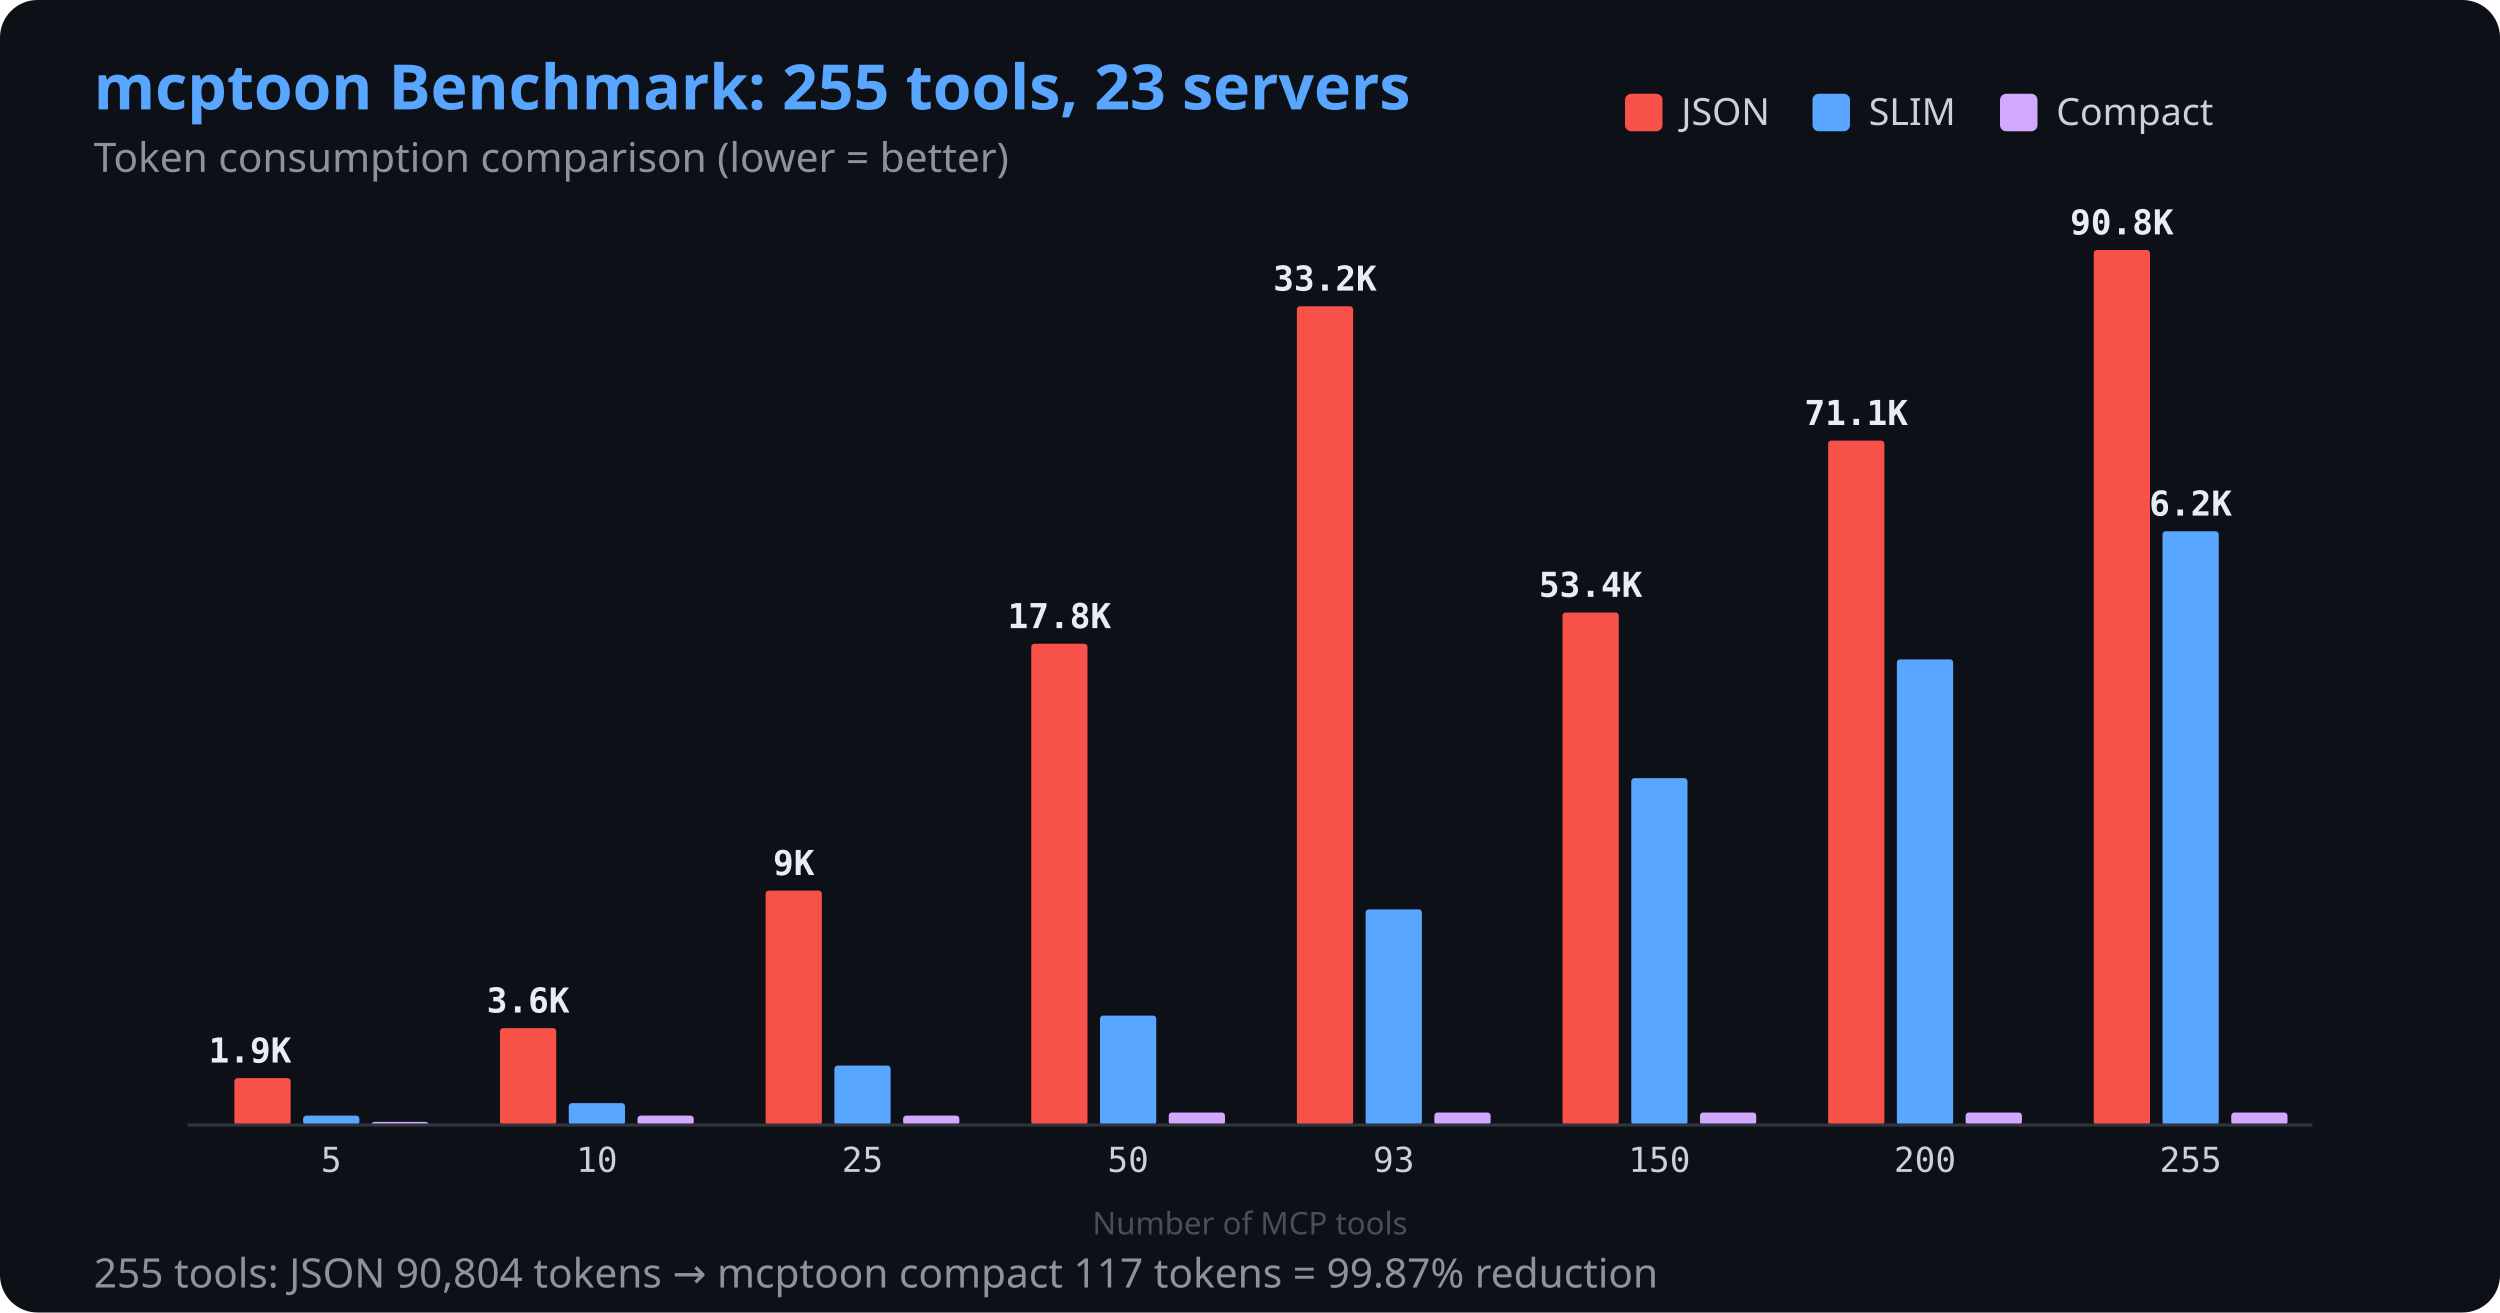
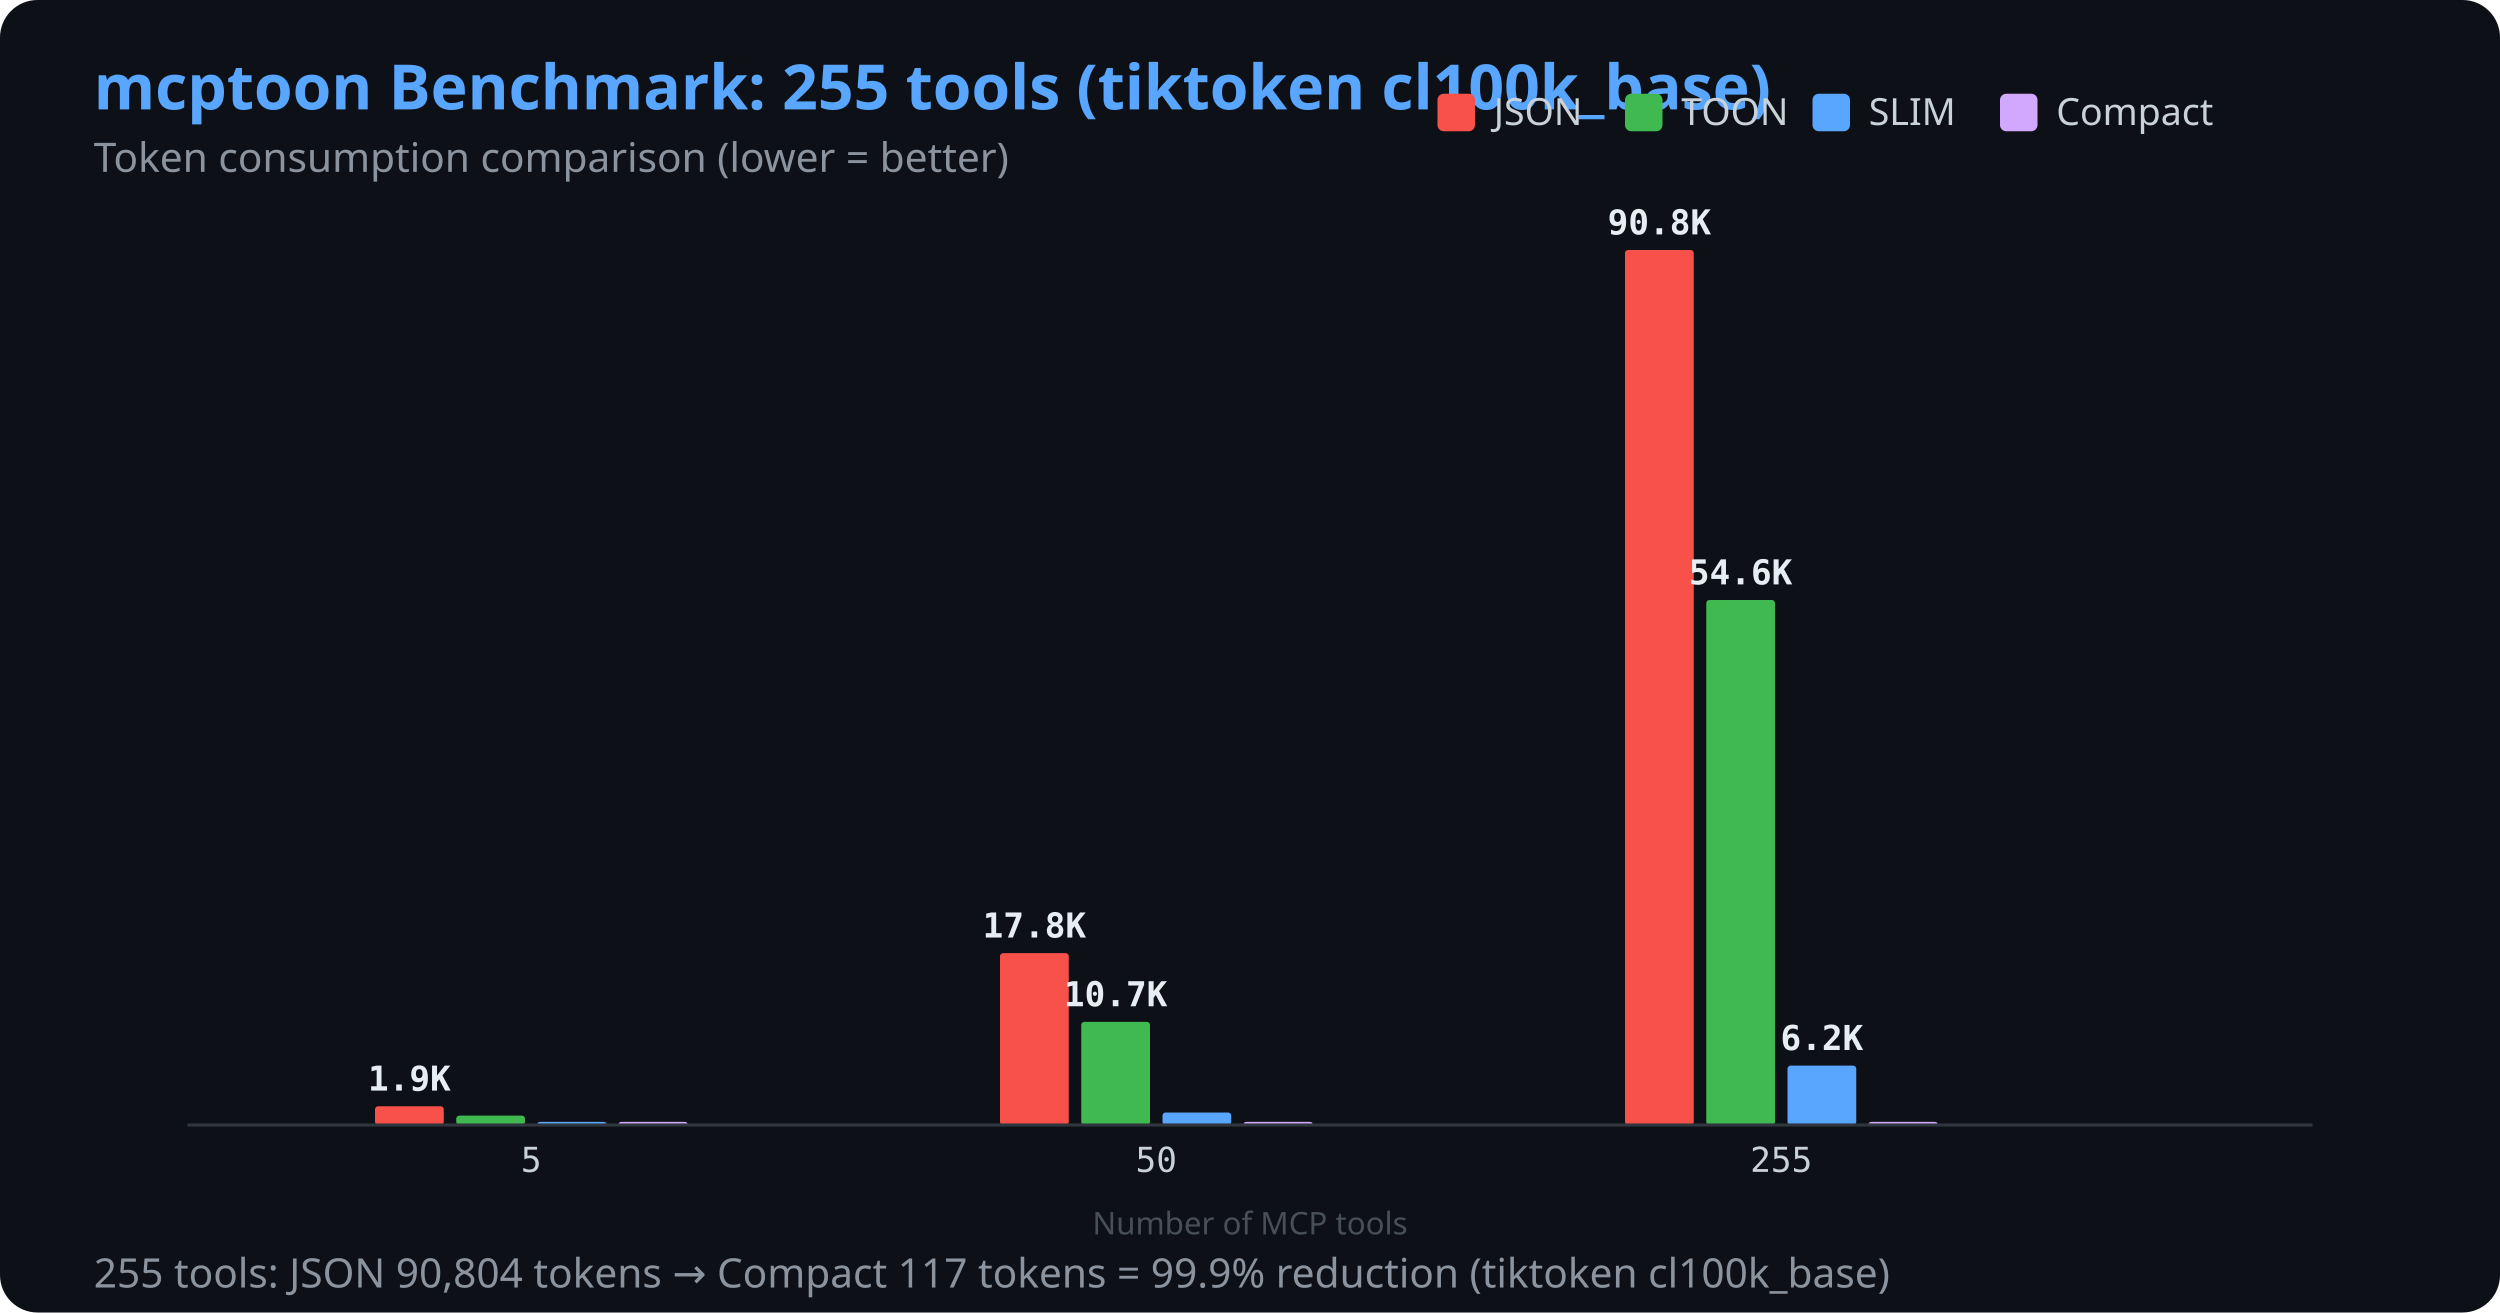
<svg xmlns="http://www.w3.org/2000/svg" width="800" height="420" viewBox="0 0 800 420">
  <style>
    .bg { fill: #0d1117; }
    .title { fill: #58a6ff; font: bold 20px sans-serif; }
    .subtitle { fill: #8b949e; font: 13px sans-serif; }
    .bar-json { fill: #f85149; }
    .bar-toon { fill: #3fb950; }
    .bar-slim { fill: #58a6ff; }
    .bar-compact { fill: #d2a8ff; }
    .label { fill: #c9d1d9; font: 11px monospace; }
    .value { fill: #e6edf3; font: bold 11px monospace; }
    .axis { fill: #484f58; font: 10px sans-serif; }
    .legend { fill: #c9d1d9; font: 12px sans-serif; }
  </style>
  <rect class="bg" width="800" height="420" rx="12" />
-   <text class="title" x="30" y="35">mcptoon Benchmark: 255 tools, 23 servers</text>
+   <text class="title" x="30" y="35">mcptoon Benchmark: 255 tools (tiktoken cl100k_base)</text>
  <text class="subtitle" x="30" y="55">Token consumption comparison (lower = better)</text>
-   <rect class="bar-json" x="520" y="30" width="12" height="12" rx="2" />
-   <text class="legend" x="538" y="40">JSON</text>
+   <rect class="bar-json" x="460" y="30" width="12" height="12" rx="2" />
+   <text class="legend" x="478" y="40">JSON</text>
+   <rect class="bar-toon" x="520" y="30" width="12" height="12" rx="2" />
+   <text class="legend" x="538" y="40">TOON</text>
  <rect class="bar-slim" x="580" y="30" width="12" height="12" rx="2" />
  <text class="legend" x="598" y="40">SLIM</text>
  <rect class="bar-compact" x="640" y="30" width="12" height="12" rx="2" />
  <text class="legend" x="658" y="40">Compact</text>
-   <rect class="bar-json" x="75" y="345" width="18" height="15" rx="1" />
-   <text class="value" x="80" y="340" text-anchor="middle">1.9K</text>
-   <rect class="bar-slim" x="97" y="357" width="18" height="3" rx="1" />
-   <rect class="bar-compact" x="119" y="359" width="18" height="1" rx="1" />
-   <text class="label" x="106" y="375" text-anchor="middle">5</text>
-   <rect class="bar-json" x="160" y="329" width="18" height="31" rx="1" />
-   <text class="value" x="169" y="324" text-anchor="middle">3.6K</text>
-   <rect class="bar-slim" x="182" y="353" width="18" height="7" rx="1" />
-   <rect class="bar-compact" x="204" y="357" width="18" height="3" rx="1" />
-   <text class="label" x="191" y="375" text-anchor="middle">10</text>
-   <rect class="bar-json" x="245" y="285" width="18" height="75" rx="1" />
-   <text class="value" x="254" y="280" text-anchor="middle">9K</text>
-   <rect class="bar-slim" x="267" y="341" width="18" height="19" rx="1" />
-   <rect class="bar-compact" x="289" y="357" width="18" height="3" rx="1" />
-   <text class="label" x="276" y="375" text-anchor="middle">25</text>
-   <rect class="bar-json" x="330" y="206" width="18" height="154" rx="1" />
-   <text class="value" x="339" y="201" text-anchor="middle">17.8K</text>
-   <rect class="bar-slim" x="352" y="325" width="18" height="35" rx="1" />
-   <rect class="bar-compact" x="374" y="356" width="18" height="4" rx="1" />
-   <text class="label" x="361" y="375" text-anchor="middle">50</text>
-   <rect class="bar-json" x="415" y="98" width="18" height="262" rx="1" />
-   <text class="value" x="424" y="93" text-anchor="middle">33.2K</text>
-   <rect class="bar-slim" x="437" y="291" width="18" height="69" rx="1" />
-   <rect class="bar-compact" x="459" y="356" width="18" height="4" rx="1" />
-   <text class="label" x="446" y="375" text-anchor="middle">93</text>
-   <rect class="bar-json" x="500" y="196" width="18" height="164" rx="1" />
-   <text class="value" x="509" y="191" text-anchor="middle" transform="rotate(0, 509, 191)">53.4K</text>
-   <rect class="bar-slim" x="522" y="249" width="18" height="111" rx="1" />
-   <rect class="bar-compact" x="544" y="356" width="18" height="4" rx="1" />
-   <text class="label" x="531" y="375" text-anchor="middle">150</text>
-   <rect class="bar-json" x="585" y="141" width="18" height="219" rx="1" />
-   <text class="value" x="594" y="136" text-anchor="middle">71.1K</text>
-   <rect class="bar-slim" x="607" y="211" width="18" height="149" rx="1" />
-   <rect class="bar-compact" x="629" y="356" width="18" height="4" rx="1" />
-   <text class="label" x="616" y="375" text-anchor="middle">200</text>
-   <rect class="bar-json" x="670" y="80" width="18" height="280" rx="1" />
-   <text class="value" x="679" y="75" text-anchor="middle">90.8K</text>
-   <rect class="bar-slim" x="692" y="170" width="18" height="190" rx="1" />
-   <text class="value" x="701" y="165" text-anchor="middle">6.2K</text>
-   <rect class="bar-compact" x="714" y="356" width="18" height="4" rx="1" />
-   <text class="label" x="701" y="375" text-anchor="middle">255</text>
+   <rect class="bar-json" x="120" y="354" width="22" height="6" rx="1" />
+   <text class="value" x="131" y="349" text-anchor="middle">1.9K</text>
+   <rect class="bar-toon" x="146" y="357" width="22" height="3" rx="1" />
+   <rect class="bar-slim" x="172" y="359" width="22" height="1" rx="1" />
+   <rect class="bar-compact" x="198" y="359" width="22" height="1" rx="1" />
+   <text class="label" x="170" y="375" text-anchor="middle">5</text>
+   <rect class="bar-json" x="320" y="305" width="22" height="55" rx="1" />
+   <text class="value" x="331" y="300" text-anchor="middle">17.8K</text>
+   <rect class="bar-toon" x="346" y="327" width="22" height="33" rx="1" />
+   <text class="value" x="357" y="322" text-anchor="middle">10.7K</text>
+   <rect class="bar-slim" x="372" y="356" width="22" height="4" rx="1" />
+   <rect class="bar-compact" x="398" y="359" width="22" height="1" rx="1" />
+   <text class="label" x="370" y="375" text-anchor="middle">50</text>
+   <rect class="bar-json" x="520" y="80" width="22" height="280" rx="1" />
+   <text class="value" x="531" y="75" text-anchor="middle">90.8K</text>
+   <rect class="bar-toon" x="546" y="192" width="22" height="168" rx="1" />
+   <text class="value" x="557" y="187" text-anchor="middle">54.6K</text>
+   <rect class="bar-slim" x="572" y="341" width="22" height="19" rx="1" />
+   <text class="value" x="583" y="336" text-anchor="middle">6.2K</text>
+   <rect class="bar-compact" x="598" y="359" width="22" height="1" rx="1" />
+   <text class="label" x="570" y="375" text-anchor="middle">255</text>
  <line x1="60" y1="360" x2="740" y2="360" stroke="#30363d" stroke-width="1" />
  <text class="axis" x="400" y="395" text-anchor="middle">Number of MCP tools</text>
-   <text class="subtitle" x="30" y="412">255 tools: JSON 90,804 tokens → mcptoon compact 117 tokens = 99.87% reduction</text>
+   <text class="subtitle" x="30" y="412">255 tools: JSON 90,804 tokens → Compact 117 tokens = 99.9% reduction (tiktoken cl100k_base)</text>
</svg>
